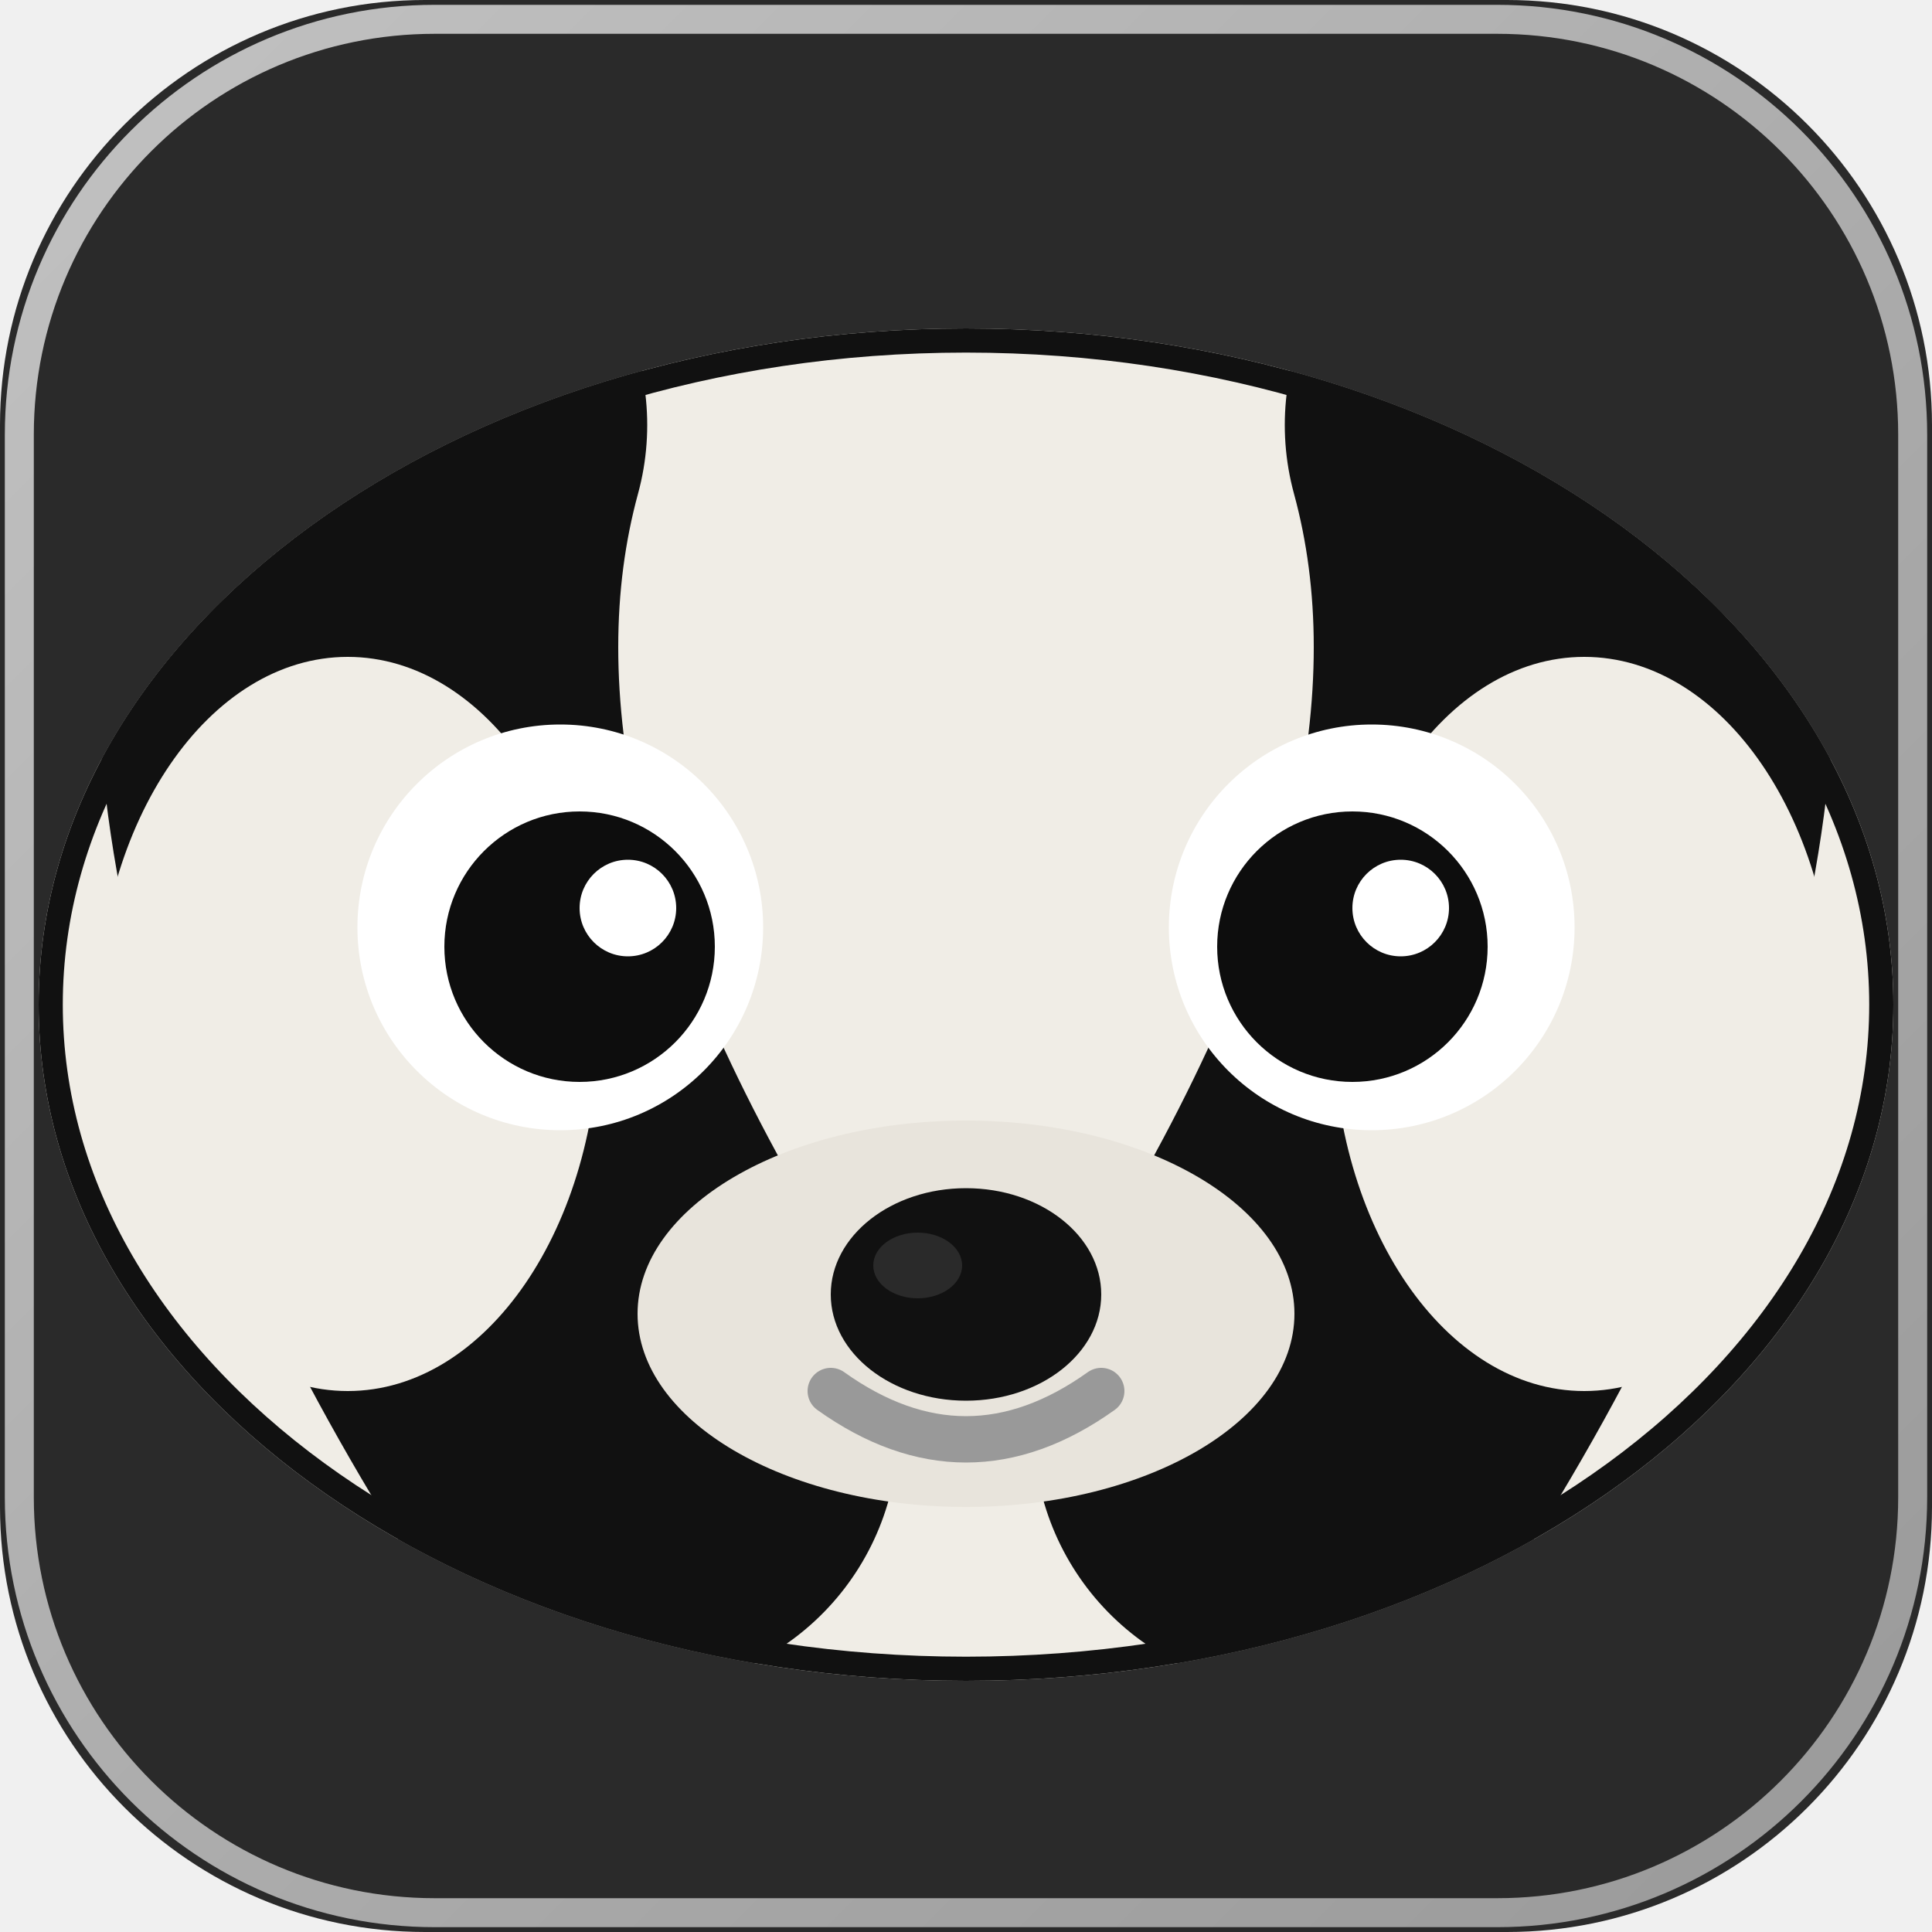
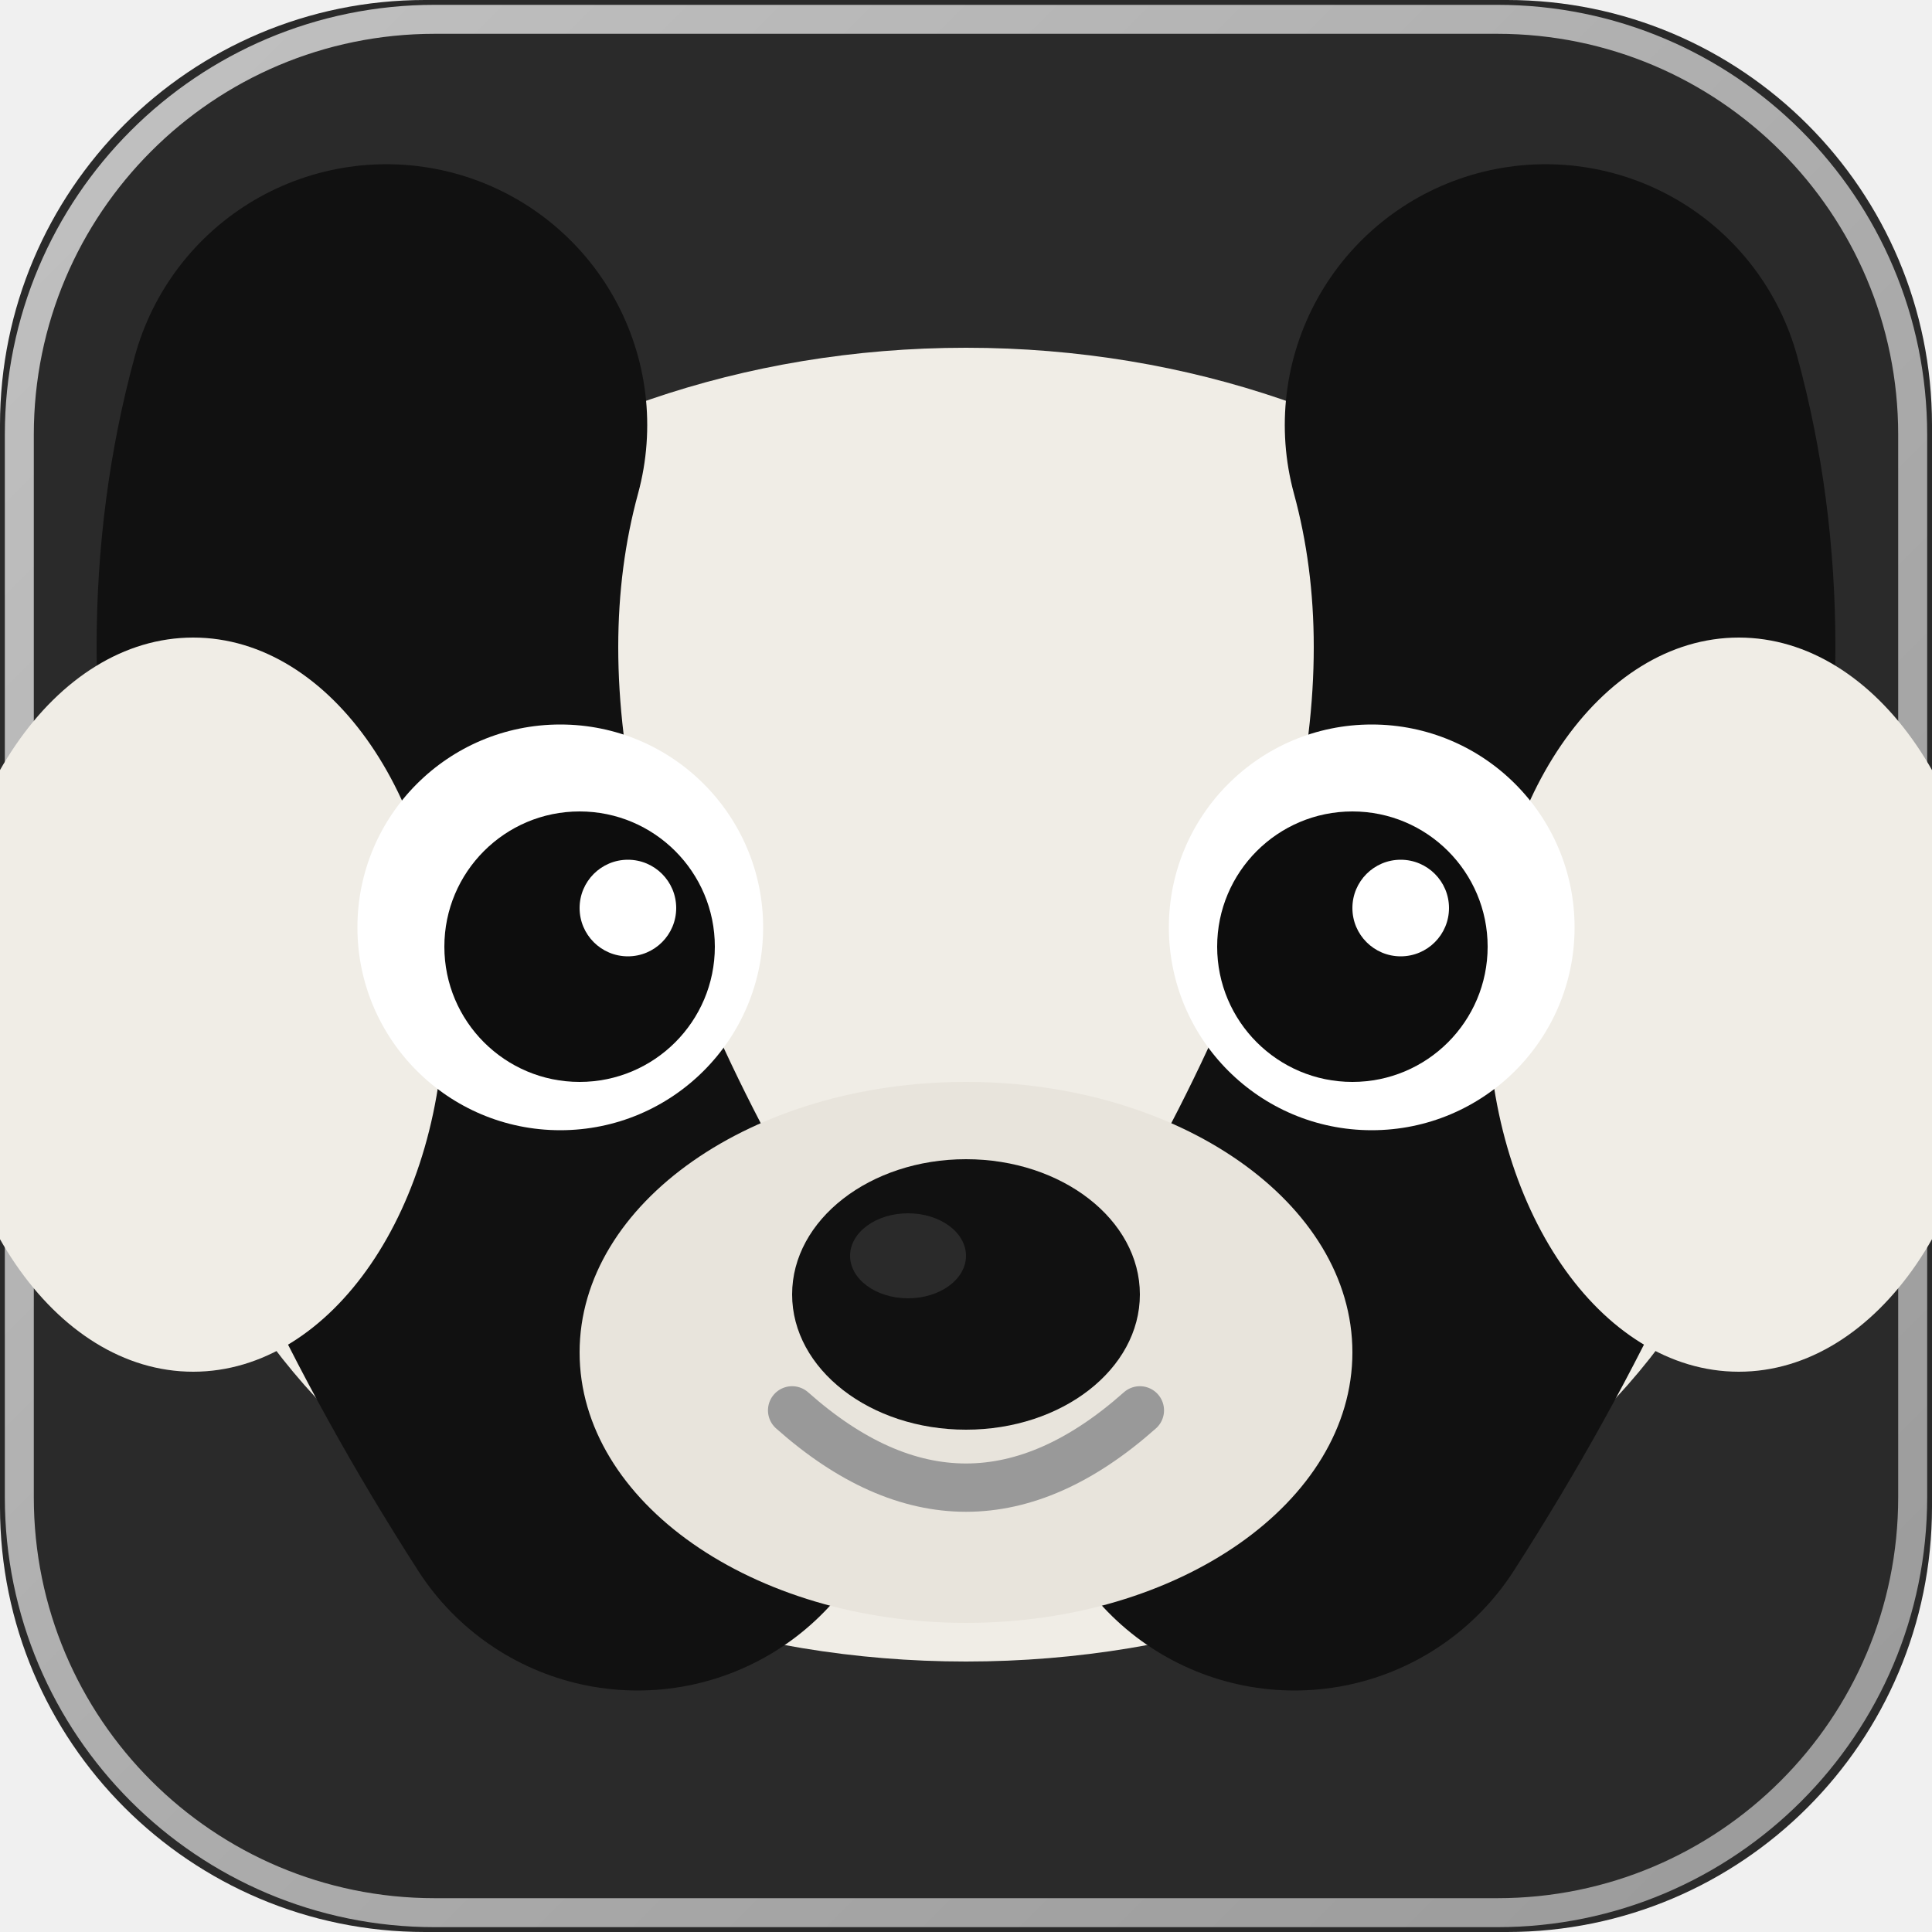
<svg xmlns="http://www.w3.org/2000/svg" width="100" height="100" viewBox="0 0 100 100" fill="none">
  <defs>
    <linearGradient id="borderGrad" x1="0" y1="0" x2="100" y2="100" gradientUnits="userSpaceOnUse">
      <stop offset="0%" stop-color="#c2c2c2" />
      <stop offset="55%" stop-color="#ababab" />
      <stop offset="100%" stop-color="#999" />
    </linearGradient>
-     <clipPath id="headClip">
-       <ellipse cx="50" cy="52" rx="48" ry="35" />
-     </clipPath>
  </defs>
  <rect width="100" height="100" rx="22" fill="#2a2a2a" />
  <rect x="1" y="1" width="98" height="98" rx="21.5" fill="none" stroke="url(#borderGrad)" stroke-width="1.5" />
-   <g clip-path="url(#headClip)">
-     <ellipse cx="50" cy="52" rx="48" ry="35" fill="#F0EDE6" stroke="#111" stroke-width="2.5" />
-     <path d="M 33 74 Q 24 60 20 46 Q 17 33 20 22" stroke="#111" stroke-width="27" stroke-linecap="round" fill="none" />
-     <path d="M 67 74 Q 76 60 80 46 Q 83 33 80 22" stroke="#111" stroke-width="27" stroke-linecap="round" fill="none" />
-     <ellipse cx="18" cy="53" rx="13" ry="19" fill="#F0EDE6" />
-     <ellipse cx="82" cy="53" rx="13" ry="19" fill="#F0EDE6" />
-     <ellipse cx="50" cy="40" rx="10" ry="18" fill="#F0EDE6" />
-     <ellipse cx="50" cy="68" rx="17" ry="10" fill="#E8E4DC" />
-     <circle cx="29" cy="48" r="10.5" fill="white" />
-     <circle cx="71" cy="48" r="10.5" fill="white" />
-     <circle cx="30" cy="49" r="7" fill="#0d0d0d" />
-     <circle cx="70" cy="49" r="7" fill="#0d0d0d" />
-     <circle cx="32.5" cy="47" r="2.5" fill="white" />
-     <circle cx="72.5" cy="47" r="2.5" fill="white" />
-     <ellipse cx="50" cy="67" rx="7" ry="5.5" fill="#111" />
-     <ellipse cx="47.5" cy="65.5" rx="2.3" ry="1.7" fill="#2a2a2a" />
-     <path d="M 43 72 Q 50 77 57 72" stroke="#999" stroke-width="2.4" stroke-linecap="round" fill="none" />
-   </g>
+   <ellipse cx="50" cy="52" rx="42" ry="34" fill="#F0EDE6" />
+   <ellipse cx="19" cy="24" rx="12" ry="11" fill="#777" />
+   <ellipse cx="81" cy="24" rx="12" ry="11" fill="#777" />
+   <ellipse cx="19" cy="25" rx="7" ry="6.5" fill="#aaa" />
+   <ellipse cx="81" cy="25" rx="7" ry="6.5" fill="#aaa" />
+   <path d="M 33 74 Q 24 60 20 46 Q 17 33 20 22" stroke="#111" stroke-width="27" stroke-linecap="round" fill="none" />
+   <path d="M 67 74 Q 76 60 80 46 Q 83 33 80 22" stroke="#111" stroke-width="27" stroke-linecap="round" fill="none" />
+   <ellipse cx="50" cy="40" rx="10" ry="18" fill="#F0EDE6" />
+   <ellipse cx="10" cy="52" rx="13" ry="19" fill="#F0EDE6" />
+   <ellipse cx="90" cy="52" rx="13" ry="19" fill="#F0EDE6" />
+   <ellipse cx="50" cy="70" rx="20" ry="14" fill="#E8E4DC" />
+   <circle cx="29" cy="48" r="10.5" fill="white" />
+   <circle cx="71" cy="48" r="10.5" fill="white" />
+   <circle cx="30" cy="49" r="7" fill="#0d0d0d" />
+   <circle cx="70" cy="49" r="7" fill="#0d0d0d" />
+   <circle cx="32.5" cy="47" r="2.5" fill="white" />
+   <circle cx="72.5" cy="47" r="2.5" fill="white" />
+   <ellipse cx="50" cy="67" rx="9" ry="7" fill="#111" />
+   <ellipse cx="47" cy="65" rx="3" ry="2.2" fill="#2a2a2a" />
+   <path d="M 41 73 Q 50 81 59 73" stroke="#999" stroke-width="2.5" stroke-linecap="round" fill="none" />
</svg>
